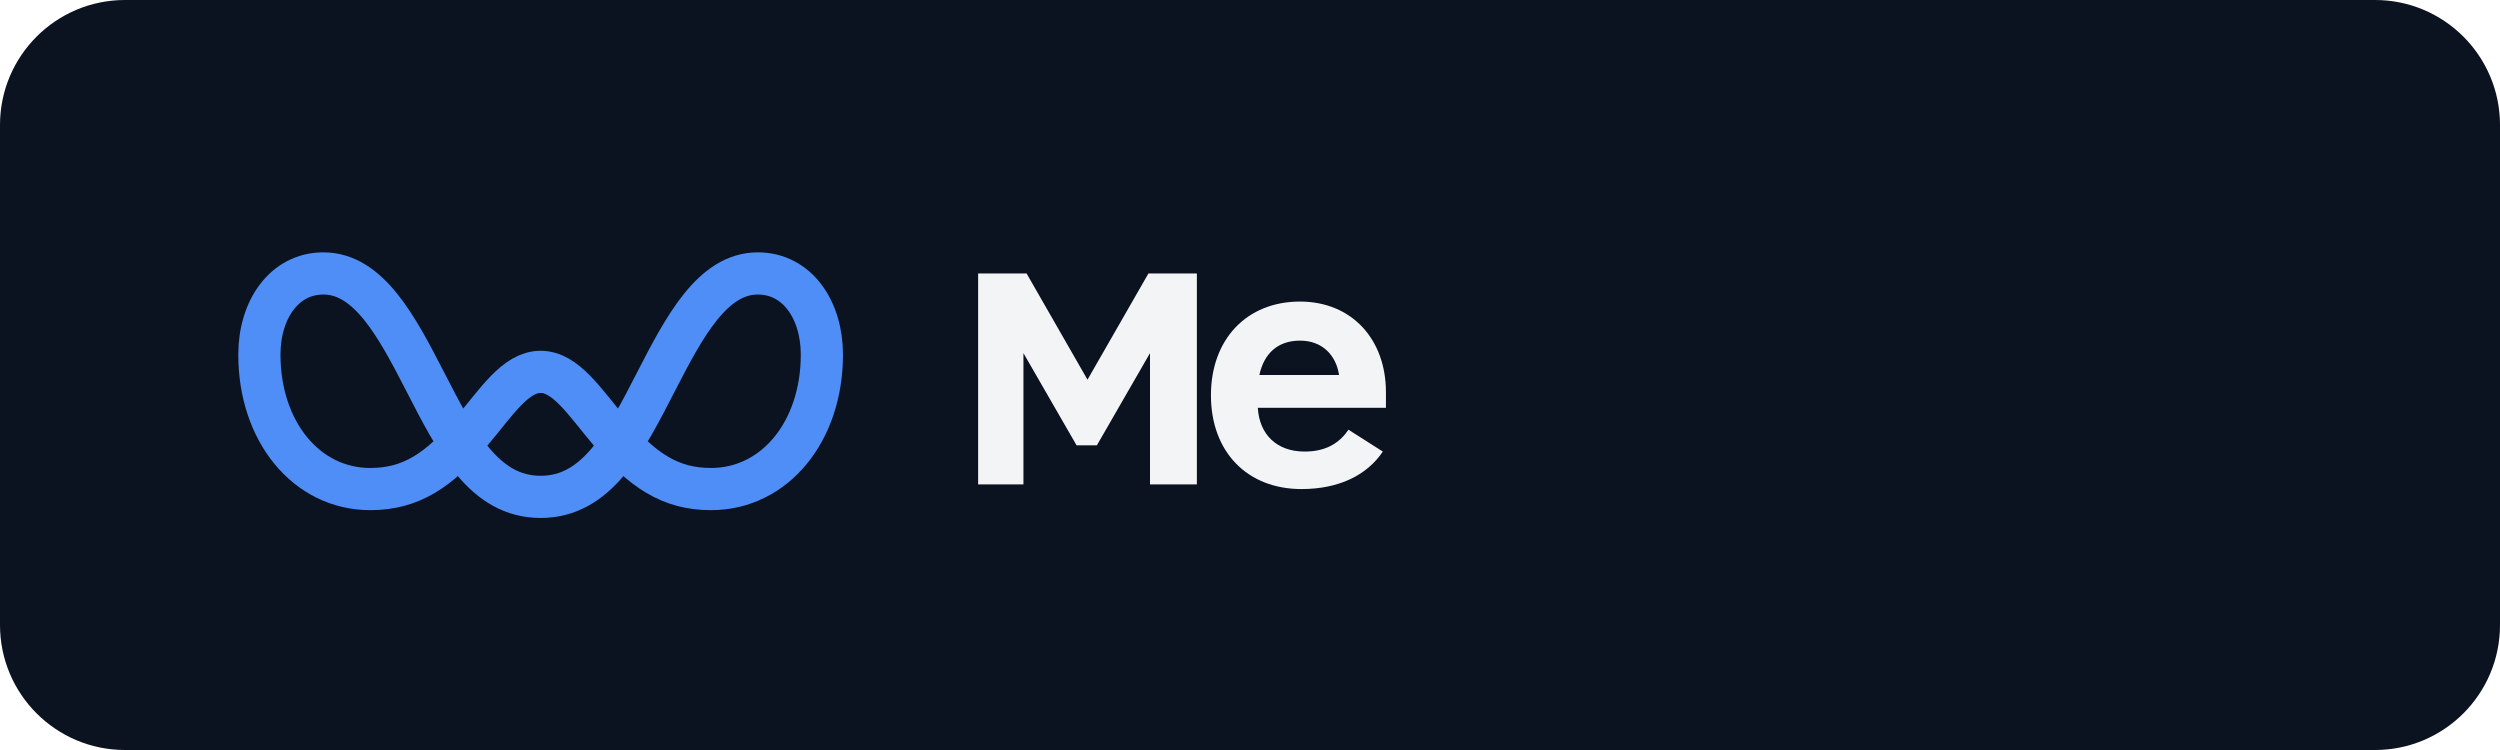
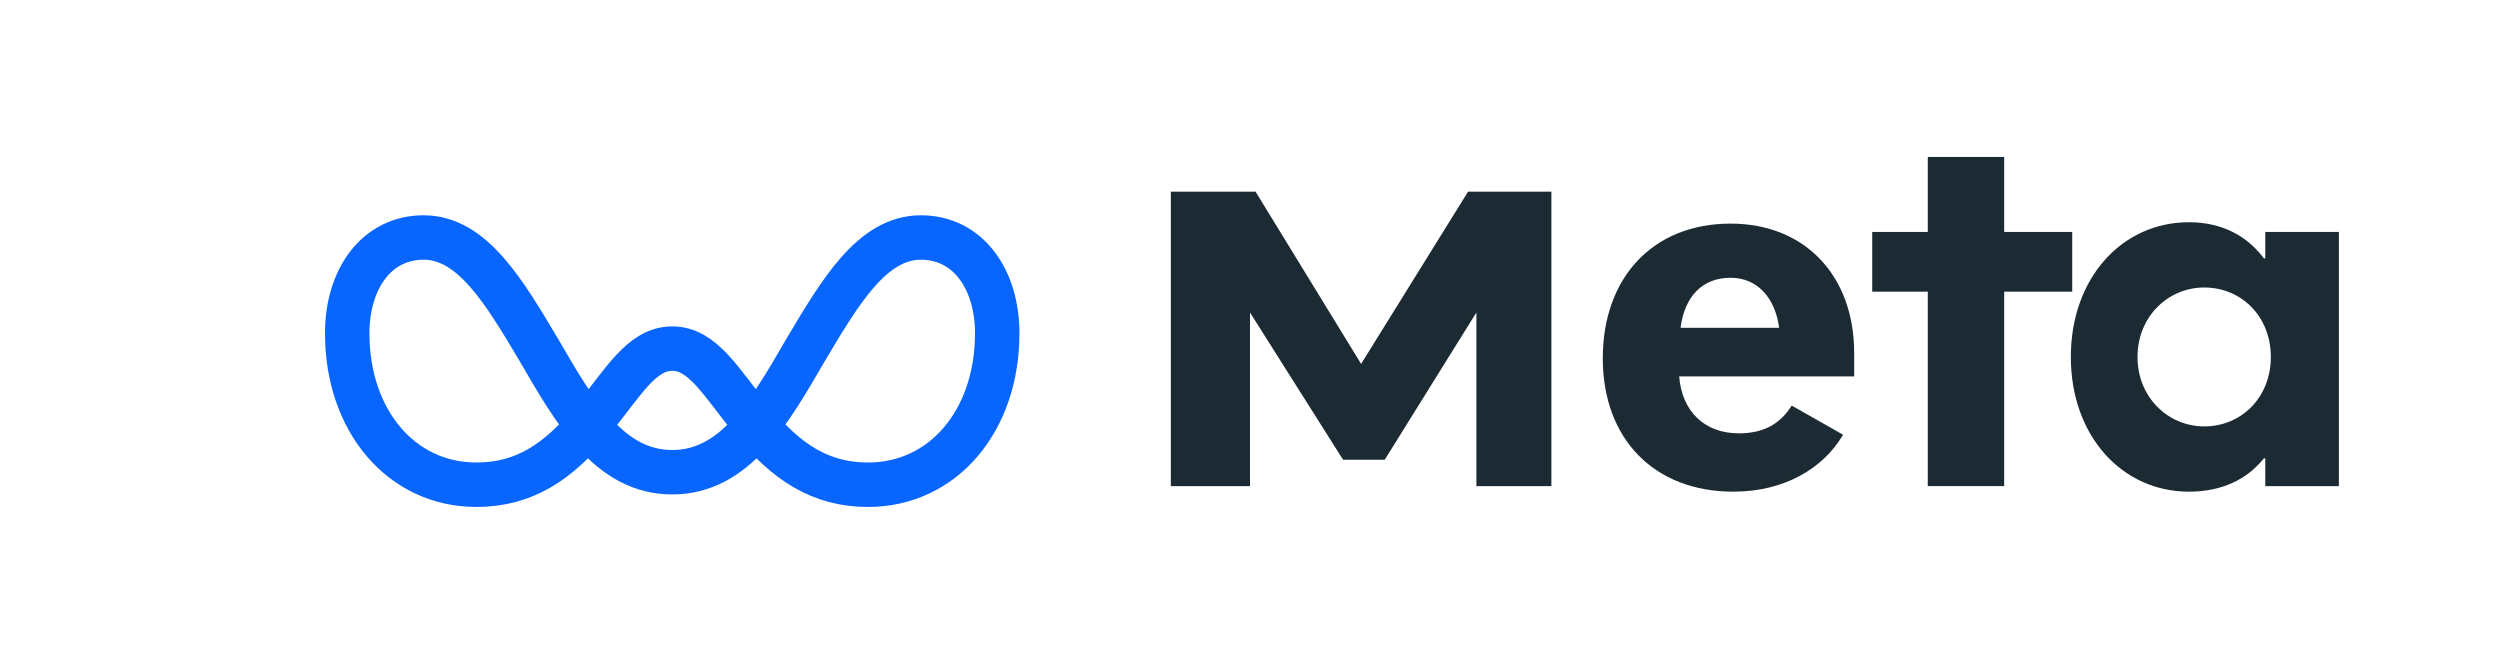
- <svg xmlns="http://www.w3.org/2000/svg" width="160" height="48" viewBox="0 0 160 48" fill="none">
-   <rect width="160" height="48" rx="8" fill="#0B1220" />
-   <path d="M34.6 31.8c-3.6 0-5.4-3.5-7.4-7.4-1.8-3.5-3.6-6.9-6.5-6.9-2.5 0-4.1 2.3-4.1 5.2 0 4.9 3 8.6 7.1 8.6 2.6 0 4.4-1.2 6.5-3.7 1.6-1.9 2.8-3.8 4.4-3.8 1.6 0 2.8 1.9 4.4 3.8 2.1 2.5 3.9 3.7 6.5 3.7 4.1 0 7.1-3.7 7.1-8.6 0-2.9-1.6-5.2-4.1-5.2-2.9 0-4.7 3.4-6.5 6.9-2 3.9-3.8 7.4-7.4 7.4Z" stroke="#4F8EF7" stroke-width="2.7" stroke-linecap="round" stroke-linejoin="round" />
-   <path d="M62.6 31V17.5h3.1l3.9 6.8 3.9-6.8h3.1V31h-3V22.6l-3.4 5.9h-1.3l-3.4-5.9V31h-2.9Z" fill="#F3F4F6" />
-   <path d="M83.3 31.3c-3.5 0-5.8-2.4-5.8-6 0-3.6 2.3-6 5.7-6 3.3 0 5.5 2.4 5.5 5.8v1h-8.2c.1 1.7 1.2 2.8 3 2.8 1.3 0 2.2-.5 2.8-1.4l2.2 1.4c-1 1.5-2.8 2.4-5.2 2.4Zm-2.7-7.3h5.1c-.2-1.3-1.1-2.2-2.5-2.2-1.4 0-2.3.8-2.6 2.2Z" fill="#F3F4F6" />
+ <svg xmlns="http://www.w3.org/2000/svg" width="180" height="48" viewBox="0 0 180 48" fill="none">
+   <path d="M48.4 34c-4.5 0-7-4.3-9.6-8.8-2.5-4.2-4.8-8.1-8.3-8.1-3.4 0-5.5 3-5.5 6.9 0 6.3 3.9 10.9 9.3 10.9 3.4 0 5.9-1.6 8.4-4.7 2.2-2.7 3.5-5.1 5.7-5.1 2.2 0 3.5 2.4 5.7 5.1 2.5 3.1 5 4.7 8.4 4.7 5.4 0 9.3-4.6 9.3-10.9 0-3.9-2.1-6.9-5.5-6.9-3.5 0-5.8 3.9-8.3 8.1-2.6 4.5-5.1 8.8-9.6 8.8Z" stroke="#0866FF" stroke-width="3.2" stroke-linecap="round" stroke-linejoin="round" />
+   <path d="M84.3 35V13.8h6.1L98 26.2l7.7-12.4h6V35h-5.4V22.5l-6.6 10.6h-3L90 22.5V35h-5.7Z" fill="#1C2B33" />
+   <path d="M124.8 35.4c-5.7 0-9.4-3.8-9.4-9.6 0-5.8 3.6-9.7 9.2-9.7 5.4 0 8.9 3.8 8.9 9.3v1.7h-12.6c.2 2.5 1.8 4.1 4.3 4.1 1.8 0 3-.7 3.8-2l3.7 2.1c-1.4 2.4-4.2 4.1-7.9 4.1Zm-3.8-11.8h7.1c-.3-2.2-1.6-3.6-3.5-3.6-2 0-3.3 1.3-3.6 3.6Z" fill="#1C2B33" />
+   <path d="M138.8 35V21h-4v-4.3h4v-5.4h5.5v5.4h4.9V21h-4.9v14h-5.5Z" fill="#1C2B33" />
+   <path d="M157.6 35.4c-4.8 0-8.5-4-8.5-9.7s3.7-9.7 8.5-9.7c2.4 0 4.2 1 5.4 2.6h.1v-1.9h5.3V35h-5.3v-2h-.1c-1.2 1.5-3 2.4-5.4 2.4Zm1.1-4.7c2.7 0 4.8-2.1 4.8-5s-2.1-5-4.8-5c-2.6 0-4.8 2.1-4.8 5s2.2 5 4.8 5Z" fill="#1C2B33" />
</svg>
